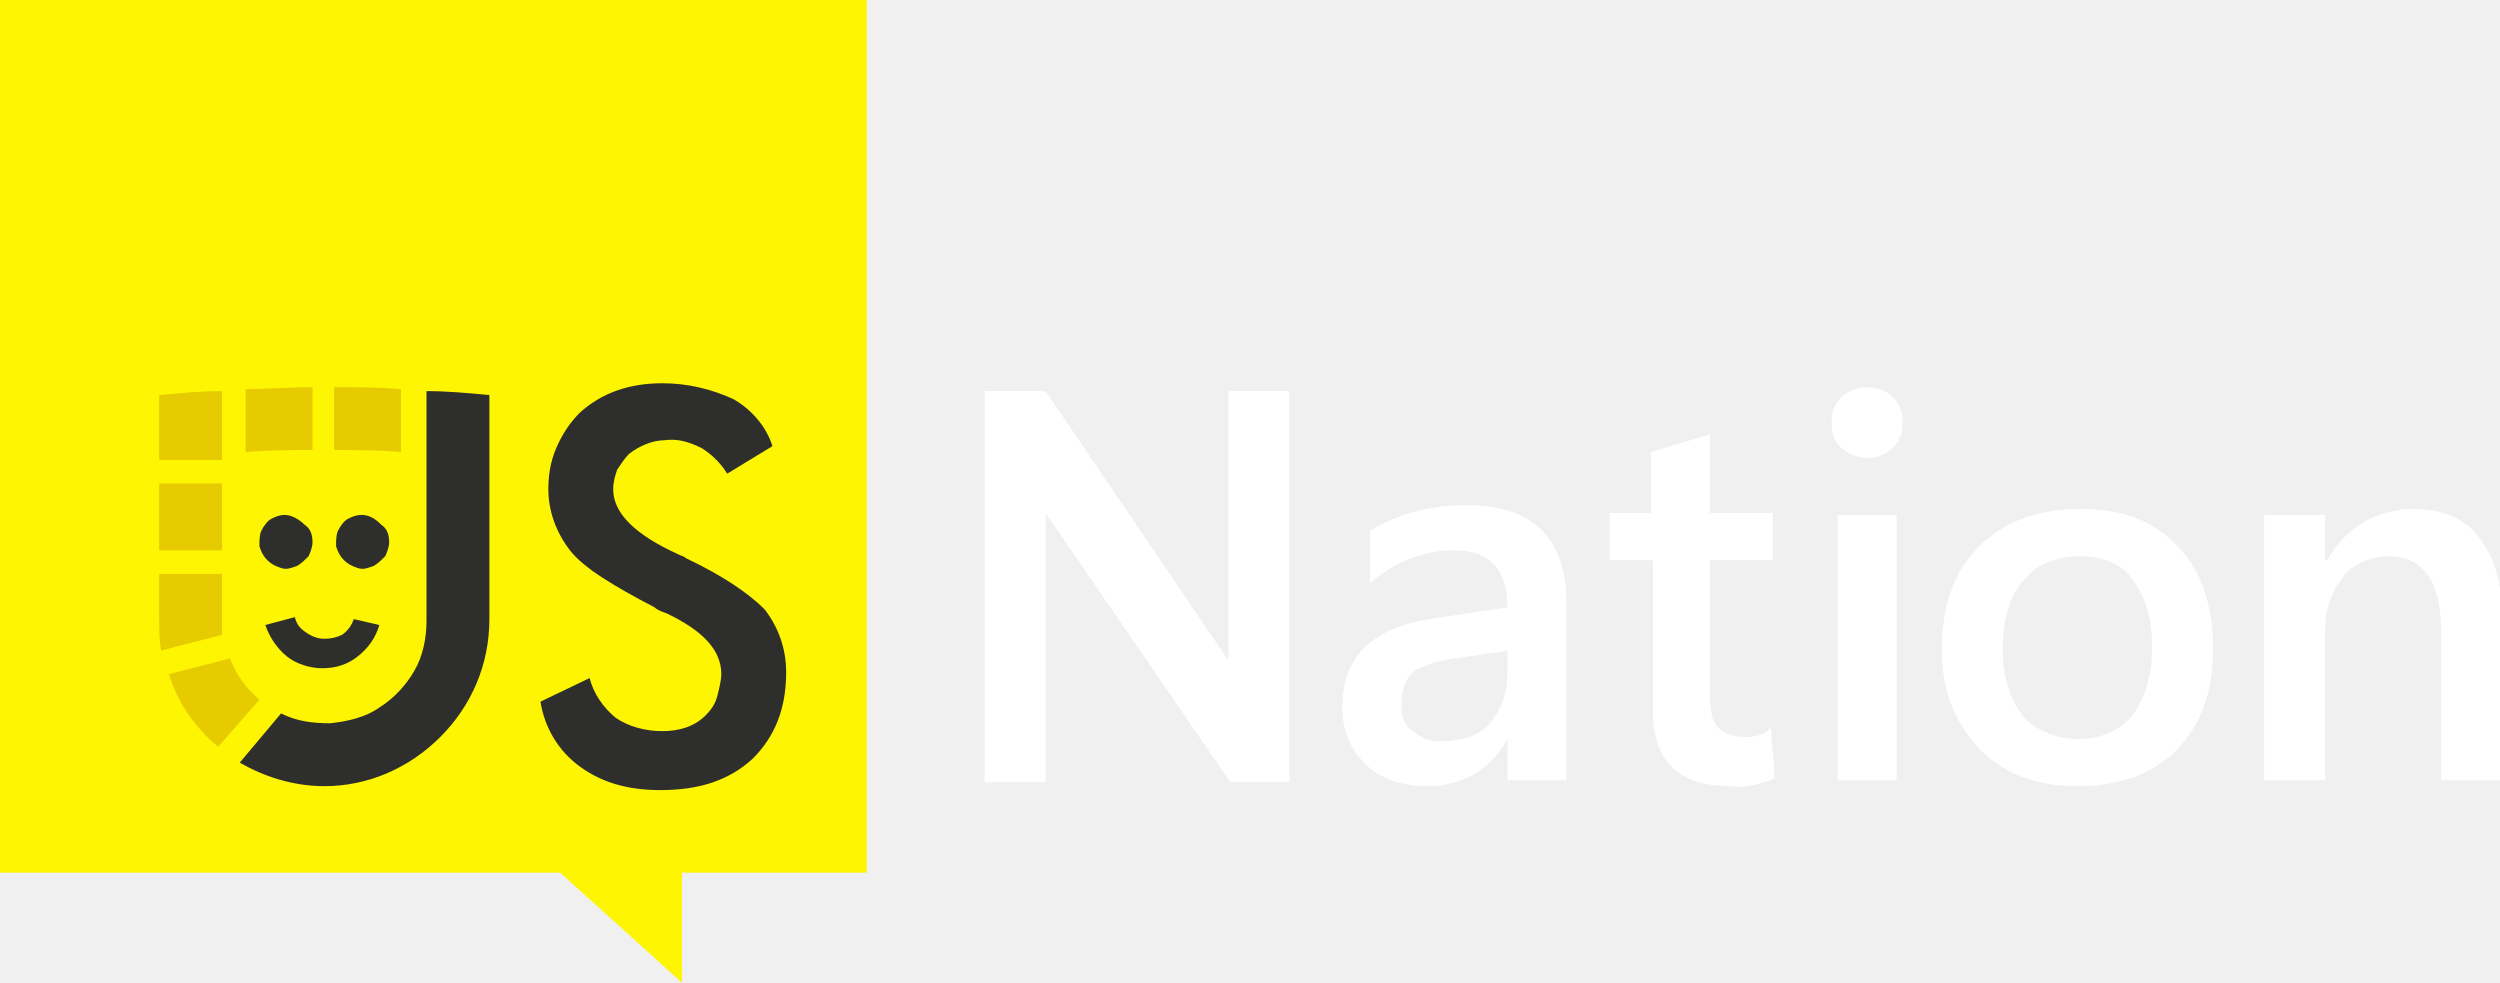
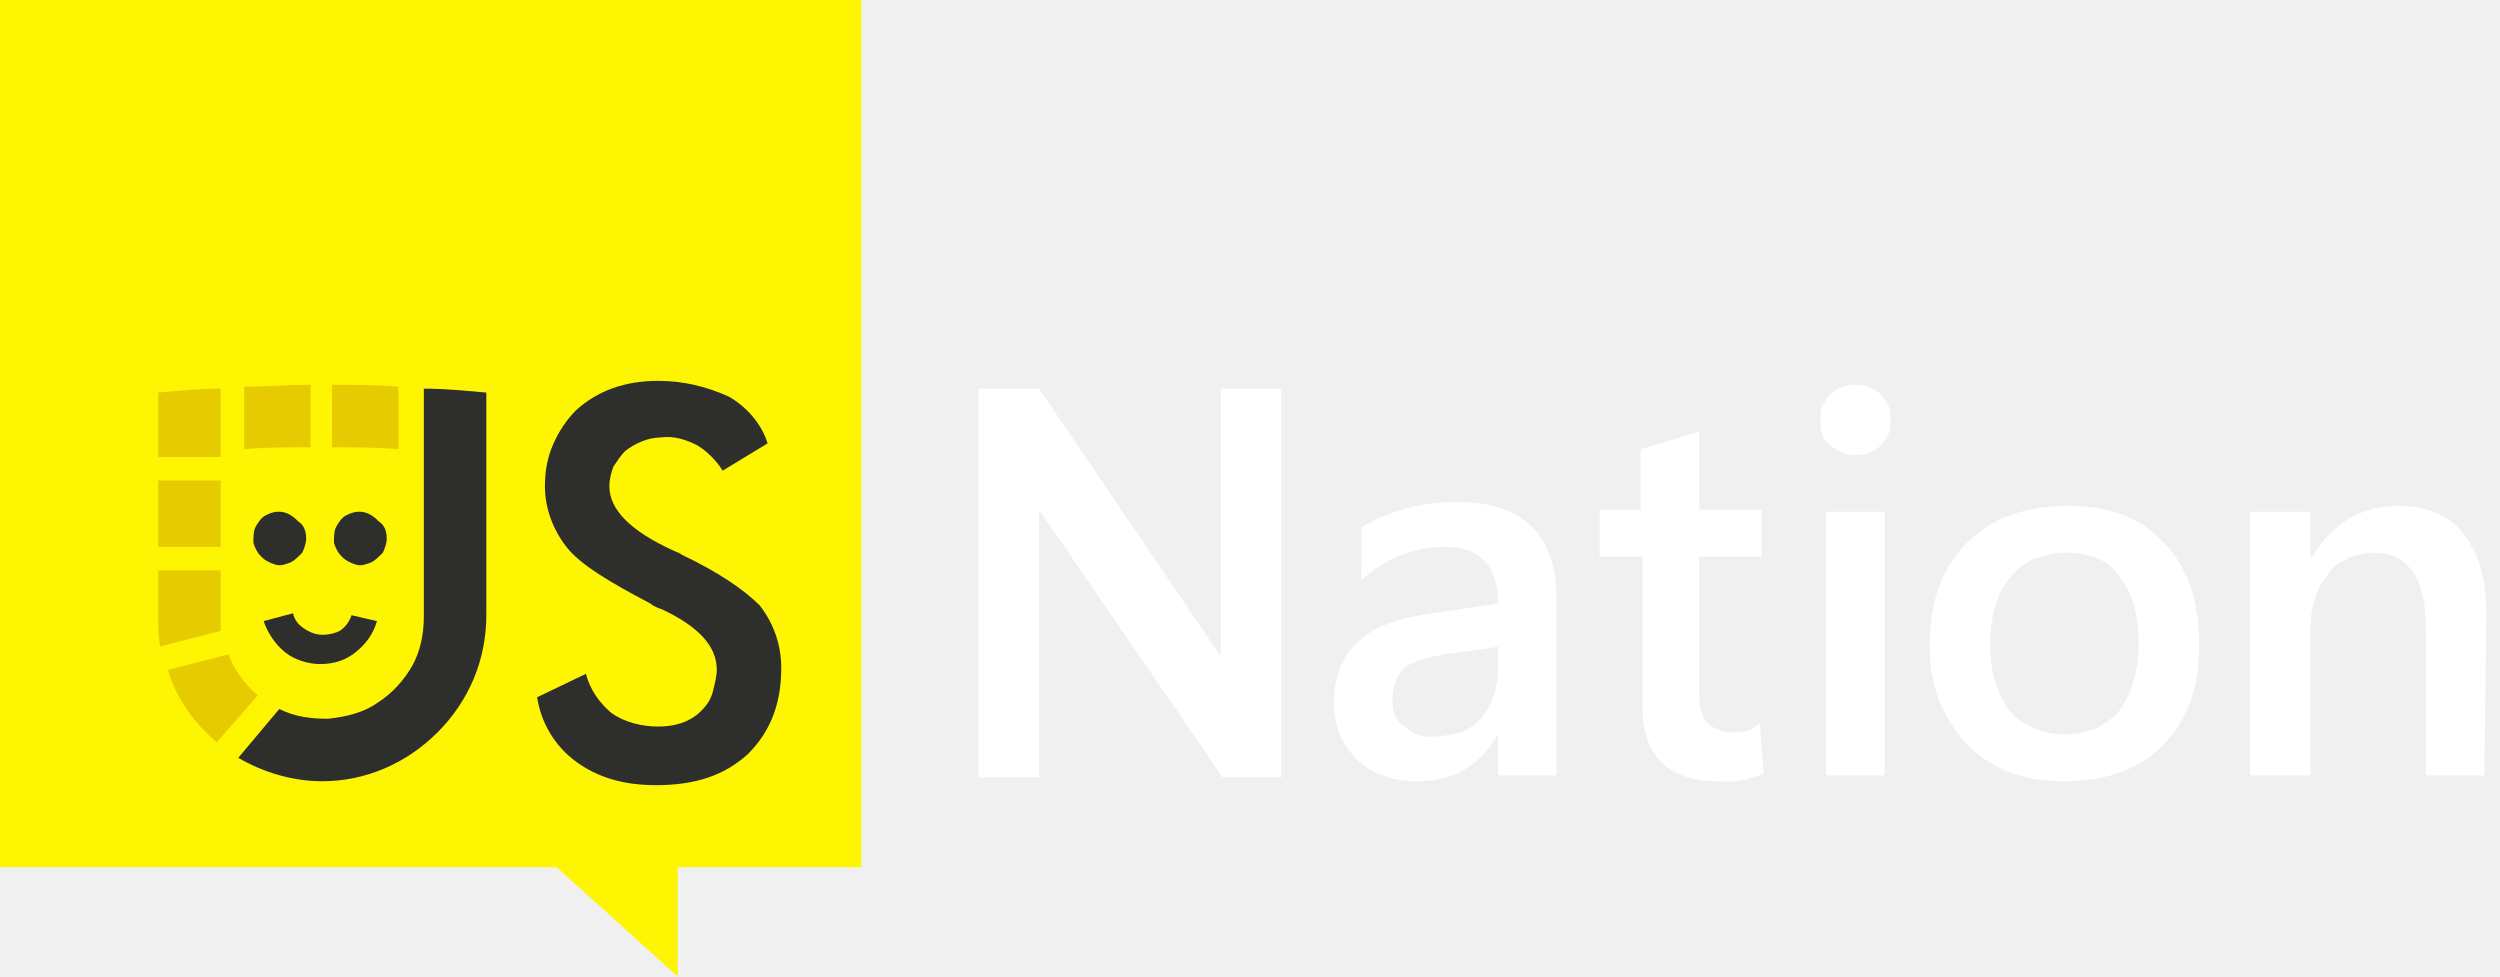
- <svg xmlns="http://www.w3.org/2000/svg" xmlns:xlink="http://www.w3.org/1999/xlink" version="1.1" id="Layer_1" x="0px" y="0px" viewBox="0 0 127.2 50" style="enable-background:new 0 0 127.2 50;" xml:space="preserve">
-   <style type="text/css">
- 	.st0{clip-path:url(#SVGID_2_);}
- 	.st1{fill-rule:evenodd;clip-rule:evenodd;fill:#FEF502;}
- 	.st2{fill-rule:evenodd;clip-rule:evenodd;fill:#2E2E2C;}
- 	.st3{fill:#2E2E2C;}
- 	.st4{fill-rule:evenodd;clip-rule:evenodd;fill:#E6CB00;}
- 	.st5{fill:#E6CB00;}
- 	.st6{fill-rule:evenodd;clip-rule:evenodd;fill:#FFFFFF;}
- 	.st7{fill:#FFFFFF;}
- </style>
-   <g>
-     <defs>
-       <rect id="SVGID_1_" width="127.2" height="50" />
-     </defs>
-     <clipPath id="SVGID_2_">
-       <use xlink:href="#SVGID_1_" style="overflow:visible;" />
-     </clipPath>
-     <g class="st0">
-       <path class="st1" d="M44.1,0H0v44.4h28.5l6.2,5.6v-5.6h9.4V0z" />
-       <path class="st2" d="M16.5,32.5c-0.3,0-0.6-0.1-0.9-0.3c-0.3-0.2-0.5-0.4-0.6-0.8l-1.5,0.4c0.2,0.6,0.6,1.2,1.1,1.6    c0.5,0.4,1.2,0.6,1.8,0.6c0.7,0,1.3-0.2,1.8-0.6c0.5-0.4,0.9-0.9,1.1-1.6L18,31.5c-0.1,0.3-0.3,0.6-0.6,0.8    C17.2,32.4,16.9,32.5,16.5,32.5L16.5,32.5z" />
-       <path class="st3" d="M27.5,35.7l2.5-1.2c0.2,0.8,0.7,1.5,1.3,2c0.7,0.5,1.6,0.7,2.4,0.7c0.8,0,1.6-0.2,2.2-0.8    c0.3-0.3,0.5-0.6,0.6-1s0.2-0.8,0.2-1.1c0-1.2-0.9-2.2-2.8-3.1c-0.3-0.1-0.5-0.2-0.6-0.3c-2.1-1.1-3.6-2-4.3-2.9    c-0.7-0.9-1.1-2-1.1-3.1c0-0.7,0.1-1.4,0.4-2.1c0.3-0.7,0.7-1.3,1.2-1.8c1.1-1,2.5-1.5,4.2-1.5c1.3,0,2.5,0.3,3.6,0.8    c0.9,0.5,1.7,1.4,2,2.4L37,24.1c-0.3-0.5-0.8-1-1.3-1.3c-0.6-0.3-1.2-0.5-1.9-0.4c-0.6,0-1.3,0.3-1.8,0.7    c-0.2,0.2-0.4,0.5-0.6,0.8c-0.1,0.3-0.2,0.6-0.2,1c0,1.2,1.1,2.3,3.3,3.3c0.2,0.1,0.3,0.1,0.4,0.2c1.9,0.9,3.2,1.8,4,2.6    c0.7,0.9,1.1,2,1.1,3.2c0,1.9-0.6,3.3-1.7,4.4c-1.2,1.1-2.7,1.6-4.7,1.6c-1.7,0-3-0.4-4.1-1.2C28.4,38.2,27.7,37,27.5,35.7    L27.5,35.7z M16.5,40c2.2,0,4.3-0.9,5.9-2.5c1.6-1.6,2.5-3.7,2.5-6V20.1c-1.1-0.1-2.1-0.2-3.2-0.2v3.7v8c0,0.9-0.2,1.8-0.6,2.5    s-1,1.4-1.8,1.9c-0.7,0.5-1.6,0.7-2.5,0.8c-0.9,0-1.7-0.1-2.5-0.5l-2.1,2.5C13.4,39.5,14.9,40,16.5,40L16.5,40z" />
-       <path class="st4" d="M8.1,20.1v3.3h3.2v-0.3v-3.2C10.2,19.9,9.2,20,8.1,20.1z" />
-       <path class="st4" d="M12.5,19.8V23c1.1-0.1,2.3-0.1,3.4-0.1v-3.2C14.7,19.7,13.6,19.8,12.5,19.8z" />
-       <path class="st4" d="M17,19.7v3.2c1.1,0,2.3,0,3.4,0.1v-3.2C19.3,19.7,18.2,19.7,17,19.7z" />
-       <path class="st5" d="M11.3,24.6H8.1V28h3.2V24.6z" />
-       <path class="st4" d="M11.3,31.5v-2.3H8.1v2.3c0,0.5,0,1.1,0.1,1.6l3.1-0.8C11.3,32.1,11.3,31.8,11.3,31.5z" />
-       <path class="st4" d="M13.2,35.6c-0.7-0.6-1.2-1.3-1.5-2.1l-3.1,0.8C9,35.7,9.9,37,11.1,38L13.2,35.6z" />
-       <path class="st6" d="M50.1,39.8V19.9h3.1l9.3,13.7V19.9h3.1v19.9h-3l-9.4-13.7v13.7H50.1z" />
-       <path class="st7" d="M79.7,39.7h-3v-2.1h0c-0.9,1.6-2.3,2.4-4.1,2.4c-1.3,0-2.4-0.4-3.1-1.1c-0.4-0.4-0.7-0.8-0.9-1.3    c-0.2-0.5-0.3-1-0.3-1.6c0-2.6,1.5-4,4.4-4.5l4-0.6c0-1.9-0.9-2.9-2.7-2.9c-1.6,0-3.1,0.6-4.3,1.7v-2.7c1.5-0.9,3.2-1.3,4.9-1.3    c3.4,0,5.1,1.7,5.1,5L79.7,39.7z M76.8,33.1L74,33.5c-0.7,0.1-1.4,0.3-2,0.6c-0.4,0.3-0.7,0.9-0.7,1.7c0,0.3,0,0.5,0.1,0.8    c0.1,0.2,0.3,0.5,0.5,0.6c0.5,0.4,1,0.6,1.6,0.5c0.4,0,0.9-0.1,1.3-0.2c0.4-0.2,0.8-0.4,1-0.7c0.6-0.7,0.9-1.6,0.9-2.5V33.1z" />
-       <path class="st7" d="M90.3,39.6c-0.7,0.3-1.5,0.5-2.3,0.4c-2.6,0-3.9-1.3-3.9-3.8v-7.7h-2.2v-2.4H84V23l3-0.9v4h3.2v2.4h-3.2v6.8    c0,0.8,0.1,1.4,0.4,1.7c0.3,0.3,0.8,0.5,1.4,0.5c0.5,0,1-0.1,1.3-0.5L90.3,39.6z" />
-       <path class="st7" d="M95,23.3c-0.5,0-0.9-0.2-1.3-0.5c-0.2-0.2-0.3-0.3-0.4-0.6c-0.1-0.2-0.1-0.4-0.1-0.7c0-0.2,0-0.5,0.1-0.7    c0.1-0.2,0.2-0.4,0.4-0.6c0.3-0.3,0.8-0.5,1.3-0.5c0.5,0,1,0.2,1.3,0.5c0.2,0.2,0.3,0.4,0.4,0.6c0.1,0.2,0.1,0.5,0.1,0.7    c0,0.2,0,0.5-0.1,0.7s-0.2,0.4-0.4,0.6C95.9,23.2,95.4,23.3,95,23.3L95,23.3z M96.5,39.7h-3V26.2h3V39.7z" />
-       <path class="st7" d="M105.7,40c-2.1,0-3.7-0.6-5-1.9c-1.2-1.3-1.9-2.9-1.9-5c0-2.3,0.6-4,1.9-5.3c1.3-1.3,3-1.9,5.2-1.9    c2.1,0,3.7,0.6,4.9,1.9c1.2,1.2,1.8,3,1.8,5.2c0,2.2-0.6,3.9-1.9,5.2C109.5,39.4,107.8,40,105.7,40z M105.8,28.3    c-0.5,0-1.1,0.1-1.6,0.3s-0.9,0.5-1.3,1c-0.7,0.8-1,2-1,3.5c0,1.4,0.4,2.5,1,3.3c0.3,0.4,0.8,0.7,1.3,0.9c0.5,0.2,1,0.3,1.5,0.3    c1.2,0,2.1-0.4,2.8-1.2c0.6-0.8,1-2,1-3.4c0-1.5-0.3-2.6-1-3.5C108,28.7,107,28.3,105.8,28.3L105.8,28.3z" />
-       <path class="st7" d="M127.2,39.7h-3v-7.6c0-2.5-0.9-3.8-2.7-3.8c-0.4,0-0.9,0.1-1.3,0.3c-0.4,0.2-0.8,0.4-1,0.8    c-0.6,0.7-0.9,1.7-0.9,2.6v7.7h-3.1V26.2h3.1v2.3h0.1c1-1.7,2.5-2.6,4.4-2.6c1.5,0,2.6,0.5,3.3,1.4c0.8,1,1.2,2.3,1.2,4.1    L127.2,39.7z" />
-       <path class="st2" d="M14.5,26.2c-0.3,0-0.5,0.1-0.7,0.2c-0.2,0.1-0.4,0.4-0.5,0.6c-0.1,0.2-0.1,0.5-0.1,0.8    c0.1,0.3,0.2,0.5,0.4,0.7c0.2,0.2,0.4,0.3,0.7,0.4c0.3,0.1,0.5,0,0.8-0.1c0.2-0.1,0.4-0.3,0.6-0.5c0.1-0.2,0.2-0.5,0.2-0.7    c0-0.4-0.1-0.7-0.4-0.9C15.2,26.4,14.8,26.2,14.5,26.2z" />
-       <path class="st2" d="M18.4,26.2c-0.3,0-0.5,0.1-0.7,0.2s-0.4,0.4-0.5,0.6c-0.1,0.2-0.1,0.5-0.1,0.8c0.1,0.3,0.2,0.5,0.4,0.7    c0.2,0.2,0.4,0.3,0.7,0.4c0.3,0.1,0.5,0,0.8-0.1c0.2-0.1,0.4-0.3,0.6-0.5c0.1-0.2,0.2-0.5,0.2-0.7c0-0.4-0.1-0.7-0.4-0.9    C19.1,26.4,18.8,26.2,18.4,26.2z" />
+ <svg xmlns="http://www.w3.org/2000/svg" xmlns:xlink="http://www.w3.org/1999/xlink" preserveAspectRatio="xMidYMid meet" width="128" height="50" viewBox="0 0 128 50" style="width:100%;height:100%">
+   <defs>
+     <animate repeatCount="indefinite" dur="3.003s" begin="0s" xlink:href="#_R_G_L_1_G_D_0_P_0" fill="freeze" attributeName="d" attributeType="XML" from="M1.55 0.25 C1.25,0.25 1.05,0.35 0.85,0.45 C0.65,0.55 0.45,0.85 0.35,1.05 C0.25,1.25 0.25,1.55 0.25,1.85 C0.35,2.15 0.45,2.35 0.65,2.55 C0.85,2.75 1.05,2.85 1.35,2.95 C1.65,3.05 1.85,2.95 2.15,2.85 C2.35,2.75 2.55,2.55 2.75,2.35 C2.85,2.15 2.95,1.85 2.95,1.65 C2.95,1.25 2.85,0.95 2.55,0.75 C2.25,0.45 1.95,0.25 1.55,0.25z " to="M1.55 0.25 C1.25,0.25 1.05,0.35 0.85,0.45 C0.65,0.55 0.45,0.85 0.35,1.05 C0.25,1.25 0.25,1.55 0.25,1.85 C0.35,2.15 0.45,2.35 0.65,2.55 C0.85,2.75 1.05,2.85 1.35,2.95 C1.65,3.05 1.85,2.95 2.15,2.85 C2.35,2.75 2.55,2.55 2.75,2.35 C2.85,2.15 2.95,1.85 2.95,1.65 C2.95,1.25 2.85,0.95 2.55,0.75 C2.25,0.45 1.95,0.25 1.55,0.25z " keyTimes="0;0.911;0.944;0.989;1" values="M1.55 0.25 C1.25,0.25 1.05,0.35 0.85,0.45 C0.65,0.55 0.45,0.85 0.35,1.05 C0.25,1.25 0.25,1.55 0.25,1.85 C0.35,2.15 0.45,2.35 0.65,2.55 C0.85,2.75 1.05,2.85 1.35,2.95 C1.65,3.05 1.85,2.95 2.15,2.85 C2.35,2.75 2.55,2.55 2.75,2.35 C2.85,2.15 2.95,1.85 2.95,1.65 C2.95,1.25 2.85,0.95 2.55,0.75 C2.25,0.45 1.95,0.25 1.55,0.25z ;M1.55 0.25 C1.25,0.25 1.05,0.35 0.85,0.45 C0.65,0.55 0.45,0.85 0.35,1.05 C0.25,1.25 0.25,1.55 0.25,1.85 C0.35,2.15 0.45,2.35 0.65,2.55 C0.85,2.75 1.05,2.85 1.35,2.95 C1.65,3.05 1.85,2.95 2.15,2.85 C2.35,2.75 2.55,2.55 2.75,2.35 C2.85,2.15 2.95,1.85 2.95,1.65 C2.95,1.25 2.85,0.95 2.55,0.75 C2.25,0.45 1.95,0.25 1.55,0.25z ;M1.55 2.19 C1.25,2.19 1.05,2.22 0.85,2.25 C0.65,2.28 0.45,2.38 0.35,2.44 C0.25,2.5 0.25,2.59 0.25,2.68 C0.35,2.77 0.45,2.84 0.65,2.9 C0.85,2.96 1.05,2.99 1.35,3.02 C1.65,3.05 1.85,3.02 2.15,2.99 C2.35,2.96 2.55,2.9 2.75,2.84 C2.85,2.77 2.95,2.68 2.95,2.62 C2.95,2.5 2.85,2.4 2.55,2.34 C2.25,2.25 1.95,2.19 1.55,2.19z ;M1.55 0.25 C1.25,0.25 1.05,0.35 0.85,0.45 C0.65,0.55 0.45,0.85 0.35,1.05 C0.25,1.25 0.25,1.55 0.25,1.85 C0.35,2.15 0.45,2.35 0.65,2.55 C0.85,2.75 1.05,2.85 1.35,2.95 C1.65,3.05 1.85,2.95 2.15,2.85 C2.35,2.75 2.55,2.55 2.75,2.35 C2.85,2.15 2.95,1.85 2.95,1.65 C2.95,1.25 2.85,0.95 2.55,0.75 C2.25,0.45 1.95,0.25 1.55,0.25z ;M1.55 0.25 C1.25,0.25 1.05,0.35 0.85,0.45 C0.65,0.55 0.45,0.85 0.35,1.05 C0.25,1.25 0.25,1.55 0.25,1.85 C0.35,2.15 0.45,2.35 0.65,2.55 C0.85,2.75 1.05,2.85 1.35,2.95 C1.65,3.05 1.85,2.95 2.15,2.85 C2.35,2.75 2.55,2.55 2.75,2.35 C2.85,2.15 2.95,1.85 2.95,1.65 C2.95,1.25 2.85,0.95 2.55,0.75 C2.25,0.45 1.95,0.25 1.55,0.25z " keySplines="0.333 0 0.667 1;0.333 0 0.667 1;0.333 0 0.667 1;0 0 0 0" calcMode="spline" />
+     <animate repeatCount="indefinite" dur="3.003s" begin="0s" xlink:href="#_R_G_L_0_G_D_0_P_0" fill="freeze" attributeName="d" attributeType="XML" from="M1.55 0.25 C1.25,0.25 1.05,0.35 0.85,0.45 C0.65,0.55 0.45,0.85 0.35,1.05 C0.25,1.25 0.25,1.55 0.25,1.85 C0.35,2.15 0.45,2.35 0.65,2.55 C0.85,2.75 1.05,2.85 1.35,2.95 C1.65,3.05 1.85,2.95 2.15,2.85 C2.35,2.75 2.55,2.55 2.75,2.35 C2.85,2.15 2.95,1.85 2.95,1.65 C2.95,1.25 2.85,0.95 2.55,0.75 C2.25,0.45 1.95,0.25 1.55,0.25z " to="M1.55 0.25 C1.25,0.25 1.05,0.35 0.85,0.45 C0.65,0.55 0.45,0.85 0.35,1.05 C0.25,1.25 0.25,1.55 0.25,1.85 C0.35,2.15 0.45,2.35 0.65,2.55 C0.85,2.75 1.05,2.85 1.35,2.95 C1.65,3.05 1.85,2.95 2.15,2.85 C2.35,2.75 2.55,2.55 2.75,2.35 C2.85,2.15 2.95,1.85 2.95,1.65 C2.95,1.25 2.85,0.95 2.55,0.75 C2.25,0.45 1.95,0.25 1.55,0.25z " keyTimes="0;0.911;0.944;0.989;1" values="M1.55 0.25 C1.25,0.25 1.05,0.35 0.85,0.45 C0.65,0.55 0.45,0.85 0.35,1.05 C0.25,1.25 0.25,1.55 0.25,1.85 C0.35,2.15 0.45,2.35 0.65,2.55 C0.85,2.75 1.05,2.85 1.35,2.95 C1.65,3.05 1.85,2.95 2.15,2.85 C2.35,2.75 2.55,2.55 2.75,2.35 C2.85,2.15 2.95,1.85 2.95,1.65 C2.95,1.25 2.85,0.95 2.55,0.75 C2.25,0.45 1.95,0.25 1.55,0.25z ;M1.55 0.25 C1.25,0.25 1.05,0.35 0.85,0.45 C0.65,0.55 0.45,0.85 0.35,1.05 C0.25,1.25 0.25,1.55 0.25,1.85 C0.35,2.15 0.45,2.35 0.65,2.55 C0.85,2.75 1.05,2.85 1.35,2.95 C1.65,3.05 1.85,2.95 2.15,2.85 C2.35,2.75 2.55,2.55 2.75,2.35 C2.85,2.15 2.95,1.85 2.95,1.65 C2.95,1.25 2.85,0.95 2.55,0.75 C2.25,0.45 1.95,0.25 1.55,0.25z ;M1.55 2.19 C1.25,2.19 1.05,2.22 0.85,2.25 C0.65,2.28 0.45,2.38 0.35,2.44 C0.25,2.5 0.25,2.59 0.25,2.68 C0.35,2.77 0.45,2.84 0.65,2.9 C0.85,2.96 1.05,2.99 1.35,3.02 C1.65,3.05 1.85,3.02 2.15,2.99 C2.35,2.96 2.55,2.9 2.75,2.84 C2.85,2.77 2.95,2.68 2.95,2.62 C2.95,2.5 2.85,2.4 2.55,2.34 C2.25,2.25 1.95,2.19 1.55,2.19z ;M1.55 0.25 C1.25,0.25 1.05,0.35 0.85,0.45 C0.65,0.55 0.45,0.85 0.35,1.05 C0.25,1.25 0.25,1.55 0.25,1.85 C0.35,2.15 0.45,2.35 0.65,2.55 C0.85,2.75 1.05,2.85 1.35,2.95 C1.65,3.05 1.85,2.95 2.15,2.85 C2.35,2.75 2.55,2.55 2.75,2.35 C2.85,2.15 2.95,1.85 2.95,1.65 C2.95,1.25 2.85,0.95 2.55,0.75 C2.25,0.45 1.95,0.25 1.55,0.25z ;M1.55 0.25 C1.25,0.25 1.05,0.35 0.85,0.45 C0.65,0.55 0.45,0.85 0.35,1.05 C0.25,1.25 0.25,1.55 0.25,1.85 C0.35,2.15 0.45,2.35 0.65,2.55 C0.85,2.75 1.05,2.85 1.35,2.95 C1.65,3.05 1.85,2.95 2.15,2.85 C2.35,2.75 2.55,2.55 2.75,2.35 C2.85,2.15 2.95,1.85 2.95,1.65 C2.95,1.25 2.85,0.95 2.55,0.75 C2.25,0.45 1.95,0.25 1.55,0.25z " keySplines="0.333 0 0.667 1;0.333 0 0.667 1;0.333 0 0.667 1;0 0 0 0" calcMode="spline" />
+     <animate attributeType="XML" attributeName="opacity" dur="3s" from="0" to="1" xlink:href="#time_group" />
+   </defs>
+   <g id="_R_G">
+     <g id="_R_G_L_16_G" transform=" translate(22.05, 25) translate(-22.3, -25.249)">
+       <path id="_R_G_L_16_G_D_0_P_0" fill="#fef502" fill-opacity="1" fill-rule="nonzero" d=" M0.25 0.25 C0.25,0.25 0.25,44.65 0.25,44.65 C0.25,44.65 28.75,44.65 28.75,44.65 C28.75,44.65 34.95,50.25 34.95,50.25 C34.95,50.25 34.95,44.65 34.95,44.65 C34.95,44.65 44.35,44.65 44.35,44.65 C44.35,44.65 44.35,0.25 44.35,0.25 C44.35,0.25 0.25,0.25 0.25,0.25z " />
+     </g>
+     <g id="_R_G_L_15_G" transform=" translate(16.4, 32.7) translate(-3.15, -1.55)">
+       <path id="_R_G_L_15_G_D_0_P_0" fill="#2e2e2c" fill-opacity="1" fill-rule="nonzero" d=" M3.25 1.35 C2.95,1.35 2.65,1.25 2.35,1.05 C2.05,0.85 1.85,0.65 1.75,0.25 C1.75,0.25 0.25,0.65 0.25,0.65 C0.45,1.25 0.85,1.85 1.35,2.25 C1.85,2.65 2.55,2.85 3.15,2.85 C3.85,2.85 4.45,2.65 4.95,2.25 C5.45,1.85 5.85,1.35 6.05,0.65 C6.05,0.65 4.75,0.35 4.75,0.35 C4.65,0.65 4.45,0.95 4.15,1.15 C3.95,1.25 3.65,1.35 3.25,1.35z " />
+     </g>
+     <g id="_R_G_L_14_G" transform=" translate(26.1, 29.85) translate(-14.15, -10.6)">
+       <path id="_R_G_L_14_G_D_0_P_0" fill="#2e2e2c" fill-opacity="1" fill-rule="nonzero" d=" M15.55 16.45 C15.55,16.45 18.05,15.25 18.05,15.25 C18.25,16.05 18.75,16.75 19.35,17.25 C20.05,17.75 20.95,17.95 21.75,17.95 C22.55,17.95 23.35,17.75 23.95,17.15 C24.25,16.85 24.45,16.55 24.55,16.15 C24.65,15.75 24.75,15.35 24.75,15.05 C24.75,13.85 23.85,12.85 21.95,11.95 C21.65,11.85 21.45,11.75 21.35,11.65 C19.25,10.55 17.75,9.65 17.05,8.75 C16.35,7.85 15.95,6.75 15.95,5.65 C15.95,4.95 16.05,4.25 16.35,3.55 C16.65,2.85 17.05,2.25 17.55,1.75 C18.65,0.75 20.05,0.25 21.75,0.25 C23.05,0.25 24.25,0.55 25.35,1.05 C26.25,1.55 27.05,2.45 27.35,3.45 C27.35,3.45 25.05,4.85 25.05,4.85 C24.75,4.35 24.25,3.85 23.75,3.55 C23.15,3.25 22.55,3.05 21.85,3.15 C21.25,3.15 20.55,3.45 20.05,3.85 C19.85,4.05 19.65,4.35 19.45,4.65 C19.35,4.95 19.25,5.25 19.25,5.65 C19.25,6.85 20.35,7.95 22.55,8.95 C22.75,9.05 22.85,9.05 22.95,9.15 C24.85,10.05 26.15,10.95 26.95,11.75 C27.65,12.65 28.05,13.75 28.05,14.95 C28.05,16.85 27.45,18.25 26.35,19.35 C25.15,20.45 23.65,20.95 21.65,20.95 C19.95,20.95 18.65,20.55 17.55,19.75 C16.45,18.95 15.75,17.75 15.55,16.45z  M4.55 20.75 C6.75,20.75 8.85,19.85 10.45,18.25 C12.05,16.65 12.95,14.55 12.95,12.25 C12.95,12.25 12.95,0.85 12.95,0.85 C11.85,0.75 10.85,0.65 9.75,0.65 C9.75,0.65 9.75,4.35 9.75,4.35 C9.75,4.35 9.75,12.35 9.75,12.35 C9.75,13.25 9.55,14.15 9.15,14.85 C8.75,15.55 8.15,16.25 7.35,16.75 C6.65,17.25 5.75,17.45 4.85,17.55 C3.95,17.55 3.15,17.45 2.35,17.05 C2.35,17.05 0.25,19.55 0.25,19.55 C1.45,20.25 2.95,20.75 4.55,20.75z " />
+     </g>
+     <g id="_R_G_L_13_G" transform=" translate(9.7, 21.65) translate(-1.85, -2)">
+       <path id="_R_G_L_13_G_D_0_P_0" fill="#e6cb00" fill-opacity="1" fill-rule="nonzero" d=" M0.25 0.45 C0.25,0.45 0.25,3.75 0.25,3.75 C0.25,3.75 3.45,3.75 3.45,3.75 C3.45,3.75 3.45,3.45 3.45,3.45 C3.45,3.45 3.45,0.25 3.45,0.25 C2.35,0.25 1.35,0.35 0.25,0.45z " />
+     </g>
+     <g id="_R_G_L_12_G" transform=" translate(14.2, 21.35) translate(-1.95, -1.9)">
+       <path id="_R_G_L_12_G_D_0_P_0" fill="#e6cb00" fill-opacity="1" fill-rule="nonzero" d=" M0.25 0.35 C0.25,0.35 0.25,3.55 0.25,3.55 C1.35,3.45 2.55,3.45 3.65,3.45 C3.65,3.45 3.65,0.25 3.65,0.25 C2.45,0.25 1.35,0.35 0.25,0.35z " />
+     </g>
+     <g id="_R_G_L_11_G" transform=" translate(18.7, 21.35) translate(-1.95, -1.9)">
+       <path id="_R_G_L_11_G_D_0_P_0" fill="#e6cb00" fill-opacity="1" fill-rule="nonzero" d=" M0.25 0.25 C0.25,0.25 0.25,3.45 0.25,3.45 C1.35,3.45 2.55,3.45 3.65,3.55 C3.65,3.55 3.65,0.35 3.65,0.35 C2.55,0.25 1.45,0.25 0.25,0.25z " />
+     </g>
+     <g id="_R_G_L_10_G" transform=" translate(9.7, 26.3) translate(-1.85, -1.95)">
+       <path id="_R_G_L_10_G_D_0_P_0" fill="#e6cb00" fill-opacity="1" fill-rule="nonzero" d=" M3.45 0.25 C3.45,0.25 0.25,0.25 0.25,0.25 C0.25,0.25 0.25,3.65 0.25,3.65 C0.25,3.65 3.45,3.65 3.45,3.65 C3.45,3.65 3.45,0.25 3.45,0.25z " />
+     </g>
+     <g id="_R_G_L_9_G" transform=" translate(9.7, 31.15) translate(-1.85, -2.2)">
+       <path id="_R_G_L_9_G_D_0_P_0" fill="#e6cb00" fill-opacity="1" fill-rule="nonzero" d=" M3.45 2.55 C3.45,2.55 3.45,0.25 3.45,0.25 C3.45,0.25 0.25,0.25 0.25,0.25 C0.25,0.25 0.25,2.55 0.25,2.55 C0.25,3.05 0.25,3.65 0.35,4.15 C0.35,4.15 3.45,3.35 3.45,3.35 C3.45,3.35 3.45,2.55 3.45,2.55z " />
+     </g>
+     <g id="_R_G_L_8_G" transform=" translate(10.9, 35.75) translate(-2.55, -2.5)">
+       <path id="_R_G_L_8_G_D_0_P_0" fill="#e6cb00" fill-opacity="1" fill-rule="nonzero" d=" M4.85 2.35 C4.15,1.75 3.65,1.05 3.35,0.25 C3.35,0.25 0.25,1.05 0.25,1.05 C0.65,2.45 1.55,3.75 2.75,4.75 C2.75,4.75 4.85,2.35 4.85,2.35z " />
+     </g>
+     <g id="_R_G_L_7_G" transform=" translate(57.85, 29.85) translate(-8, -10.2)">
+       <path id="_R_G_L_7_G_D_0_P_0" fill="#ffffff" fill-opacity="1" fill-rule="nonzero" d=" M0.25 20.15 C0.25,20.15 0.25,0.25 0.25,0.25 C0.25,0.25 3.35,0.25 3.35,0.25 C3.35,0.25 12.65,13.95 12.65,13.95 C12.65,13.95 12.65,0.25 12.65,0.25 C12.65,0.25 15.75,0.25 15.75,0.25 C15.75,0.25 15.75,20.15 15.75,20.15 C15.75,20.15 12.75,20.15 12.75,20.15 C12.75,20.15 3.35,6.45 3.35,6.45 C3.35,6.45 3.35,20.15 3.35,20.15 C3.35,20.15 0.25,20.15 0.25,20.15z " />
+     </g>
+     <g id="_R_G_L_6_G" transform=" translate(74, 32.85) translate(-5.95, -7.399)">
+       <path id="_R_G_L_6_G_D_0_P_0" fill="#ffffff" fill-opacity="1" fill-rule="nonzero" d=" M11.65 14.25 C11.65,14.25 8.65,14.25 8.65,14.25 C8.65,14.25 8.65,12.15 8.65,12.15 C7.75,13.75 6.35,14.55 4.55,14.55 C3.25,14.55 2.15,14.15 1.45,13.45 C1.05,13.05 0.75,12.65 0.55,12.15 C0.35,11.65 0.25,11.15 0.25,10.55 C0.25,7.95 1.75,6.55 4.65,6.05 C4.65,6.05 8.65,5.45 8.65,5.45 C8.65,3.55 7.75,2.55 5.95,2.55 C4.35,2.55 2.85,3.15 1.65,4.25 C1.65,4.25 1.65,1.55 1.65,1.55 C3.15,0.65 4.85,0.25 6.55,0.25 C9.95,0.25 11.65,1.95 11.65,5.25 C11.65,5.25 11.65,14.25 11.65,14.25z  M8.75 7.65 C8.75,7.65 5.95,8.05 5.95,8.05 C5.25,8.15 4.55,8.35 3.95,8.65 C3.55,8.95 3.25,9.55 3.25,10.35 C3.25,10.65 3.25,10.85 3.35,11.15 C3.45,11.35 3.65,11.65 3.85,11.75 C4.35,12.15 4.85,12.35 5.45,12.25 C5.85,12.25 6.35,12.15 6.75,12.05 C7.15,11.85 7.55,11.65 7.75,11.35 C8.35,10.65 8.65,9.75 8.65,8.85 C8.65,8.85 8.65,7.65 8.65,7.65 C8.65,7.65 8.75,7.65 8.75,7.65z " />
+     </g>
+     <g id="_R_G_L_5_G" transform=" translate(86.1, 31.1) translate(-4.45, -9.25)">
+       <path id="_R_G_L_5_G_D_0_P_0" fill="#ffffff" fill-opacity="1" fill-rule="nonzero" d=" M8.65 17.75 C7.95,18.05 7.15,18.25 6.35,18.15 C3.75,18.15 2.45,16.85 2.45,14.35 C2.45,14.35 2.45,6.65 2.45,6.65 C2.45,6.65 0.25,6.65 0.25,6.65 C0.25,6.65 0.25,4.25 0.25,4.25 C0.25,4.25 2.35,4.25 2.35,4.25 C2.35,4.25 2.35,1.15 2.35,1.15 C2.35,1.15 5.35,0.25 5.35,0.25 C5.35,0.25 5.35,4.25 5.35,4.25 C5.35,4.25 8.55,4.25 8.55,4.25 C8.55,4.25 8.55,6.65 8.55,6.65 C8.55,6.65 5.35,6.65 5.35,6.65 C5.35,6.65 5.35,13.45 5.35,13.45 C5.35,14.25 5.45,14.85 5.75,15.15 C6.05,15.45 6.55,15.65 7.15,15.65 C7.65,15.65 8.15,15.55 8.45,15.15 C8.45,15.15 8.65,17.75 8.65,17.75z " />
+     </g>
+     <g id="_R_G_L_4_G" transform=" translate(95, 29.7) translate(-2.05, -10.25)">
+       <path id="_R_G_L_4_G_D_0_P_0" fill="#ffffff" fill-opacity="1" fill-rule="nonzero" d=" M2.05 3.85 C1.55,3.85 1.15,3.65 0.75,3.35 C0.55,3.15 0.45,3.05 0.35,2.75 C0.25,2.55 0.25,2.35 0.25,2.05 C0.25,1.85 0.25,1.55 0.35,1.35 C0.45,1.15 0.55,0.95 0.75,0.75 C1.05,0.45 1.55,0.25 2.05,0.25 C2.55,0.25 3.05,0.45 3.35,0.75 C3.55,0.95 3.65,1.15 3.75,1.35 C3.85,1.55 3.85,1.85 3.85,2.05 C3.85,2.25 3.85,2.55 3.75,2.75 C3.65,2.95 3.55,3.15 3.35,3.35 C2.95,3.75 2.45,3.85 2.05,3.85z  M3.55 20.25 C3.55,20.25 0.55,20.25 0.55,20.25 C0.55,20.25 0.55,6.75 0.55,6.75 C0.55,6.75 3.55,6.75 3.55,6.75 C3.55,6.75 3.55,20.25 3.55,20.25z " />
+     </g>
+     <g id="_R_G_L_3_G" transform=" translate(105.7, 32.95) translate(-7.15, -7.3)">
+       <path id="_R_G_L_3_G_D_0_P_0" fill="#ffffff" fill-opacity="1" fill-rule="nonzero" d=" M7.15 14.35 C5.05,14.35 3.45,13.75 2.15,12.45 C0.95,11.15 0.25,9.55 0.25,7.45 C0.25,5.15 0.85,3.45 2.15,2.15 C3.45,0.85 5.15,0.25 7.35,0.25 C9.45,0.25 11.05,0.85 12.25,2.15 C13.45,3.35 14.05,5.15 14.05,7.35 C14.05,9.55 13.45,11.25 12.15,12.55 C10.95,13.75 9.25,14.35 7.15,14.35z  M7.25 2.65 C6.75,2.65 6.15,2.75 5.65,2.95 C5.15,3.15 4.75,3.45 4.35,3.95 C3.65,4.75 3.35,5.95 3.35,7.45 C3.35,8.85 3.75,9.95 4.35,10.75 C4.65,11.15 5.15,11.45 5.65,11.65 C6.15,11.85 6.65,11.95 7.15,11.95 C8.35,11.95 9.25,11.55 9.95,10.75 C10.55,9.95 10.95,8.75 10.95,7.35 C10.95,5.85 10.65,4.75 9.95,3.85 C9.45,3.05 8.45,2.65 7.25,2.65z " />
+     </g>
+     <g id="_R_G_L_2_G" transform=" translate(121.25, 32.8) translate(-6.3, -7.15)">
+       <path id="_R_G_L_2_G_D_0_P_0" fill="#ffffff" fill-opacity="1" fill-rule="nonzero" d=" M12.25 14.05 C12.25,14.05 9.25,14.05 9.25,14.05 C9.25,14.05 9.25,6.45 9.25,6.45 C9.25,3.95 8.35,2.65 6.55,2.65 C6.15,2.65 5.65,2.75 5.25,2.95 C4.85,3.15 4.45,3.35 4.25,3.75 C3.65,4.45 3.35,5.45 3.35,6.35 C3.35,6.35 3.35,14.05 3.35,14.05 C3.35,14.05 0.25,14.05 0.25,14.05 C0.25,14.05 0.25,0.55 0.25,0.55 C0.25,0.55 3.35,0.55 3.35,0.55 C3.35,0.55 3.35,2.85 3.35,2.85 C3.35,2.85 3.45,2.85 3.45,2.85 C4.45,1.15 5.95,0.25 7.85,0.25 C9.35,0.25 10.45,0.75 11.15,1.65 C11.95,2.65 12.35,3.95 12.35,5.75 C12.35,5.75 12.25,14.05 12.25,14.05z " />
+     </g>
+     <g id="_R_G_L_1_G" transform=" translate(18.45, 27.6) translate(-1.6, -1.65)">
+       <path id="_R_G_L_1_G_D_0_P_0" fill="#2e2e2c" fill-opacity="1" fill-rule="nonzero" d=" M1.55 0.25 C1.25,0.25 1.05,0.35 0.85,0.45 C0.65,0.55 0.45,0.85 0.35,1.05 C0.25,1.25 0.25,1.55 0.25,1.85 C0.35,2.15 0.45,2.35 0.65,2.55 C0.85,2.75 1.05,2.85 1.35,2.95 C1.65,3.05 1.85,2.95 2.15,2.85 C2.35,2.75 2.55,2.55 2.75,2.35 C2.85,2.15 2.95,1.85 2.95,1.65 C2.95,1.25 2.85,0.95 2.55,0.75 C2.25,0.45 1.95,0.25 1.55,0.25z " />
+     </g>
+     <g id="_R_G_L_0_G" transform=" translate(14.325, 27.6) translate(-1.6, -1.65)">
+       <path id="_R_G_L_0_G_D_0_P_0" fill="#2e2e2c" fill-opacity="1" fill-rule="nonzero" d=" M1.55 0.25 C1.25,0.25 1.05,0.35 0.85,0.45 C0.65,0.55 0.45,0.85 0.35,1.05 C0.25,1.25 0.25,1.55 0.25,1.85 C0.35,2.15 0.45,2.35 0.65,2.55 C0.85,2.75 1.05,2.85 1.35,2.95 C1.65,3.05 1.85,2.95 2.15,2.85 C2.35,2.75 2.55,2.55 2.75,2.35 C2.85,2.15 2.95,1.85 2.95,1.65 C2.95,1.25 2.85,0.95 2.55,0.75 C2.25,0.45 1.95,0.25 1.55,0.25z " />
    </g>
  </g>
+   <g id="time_group" />
</svg>
